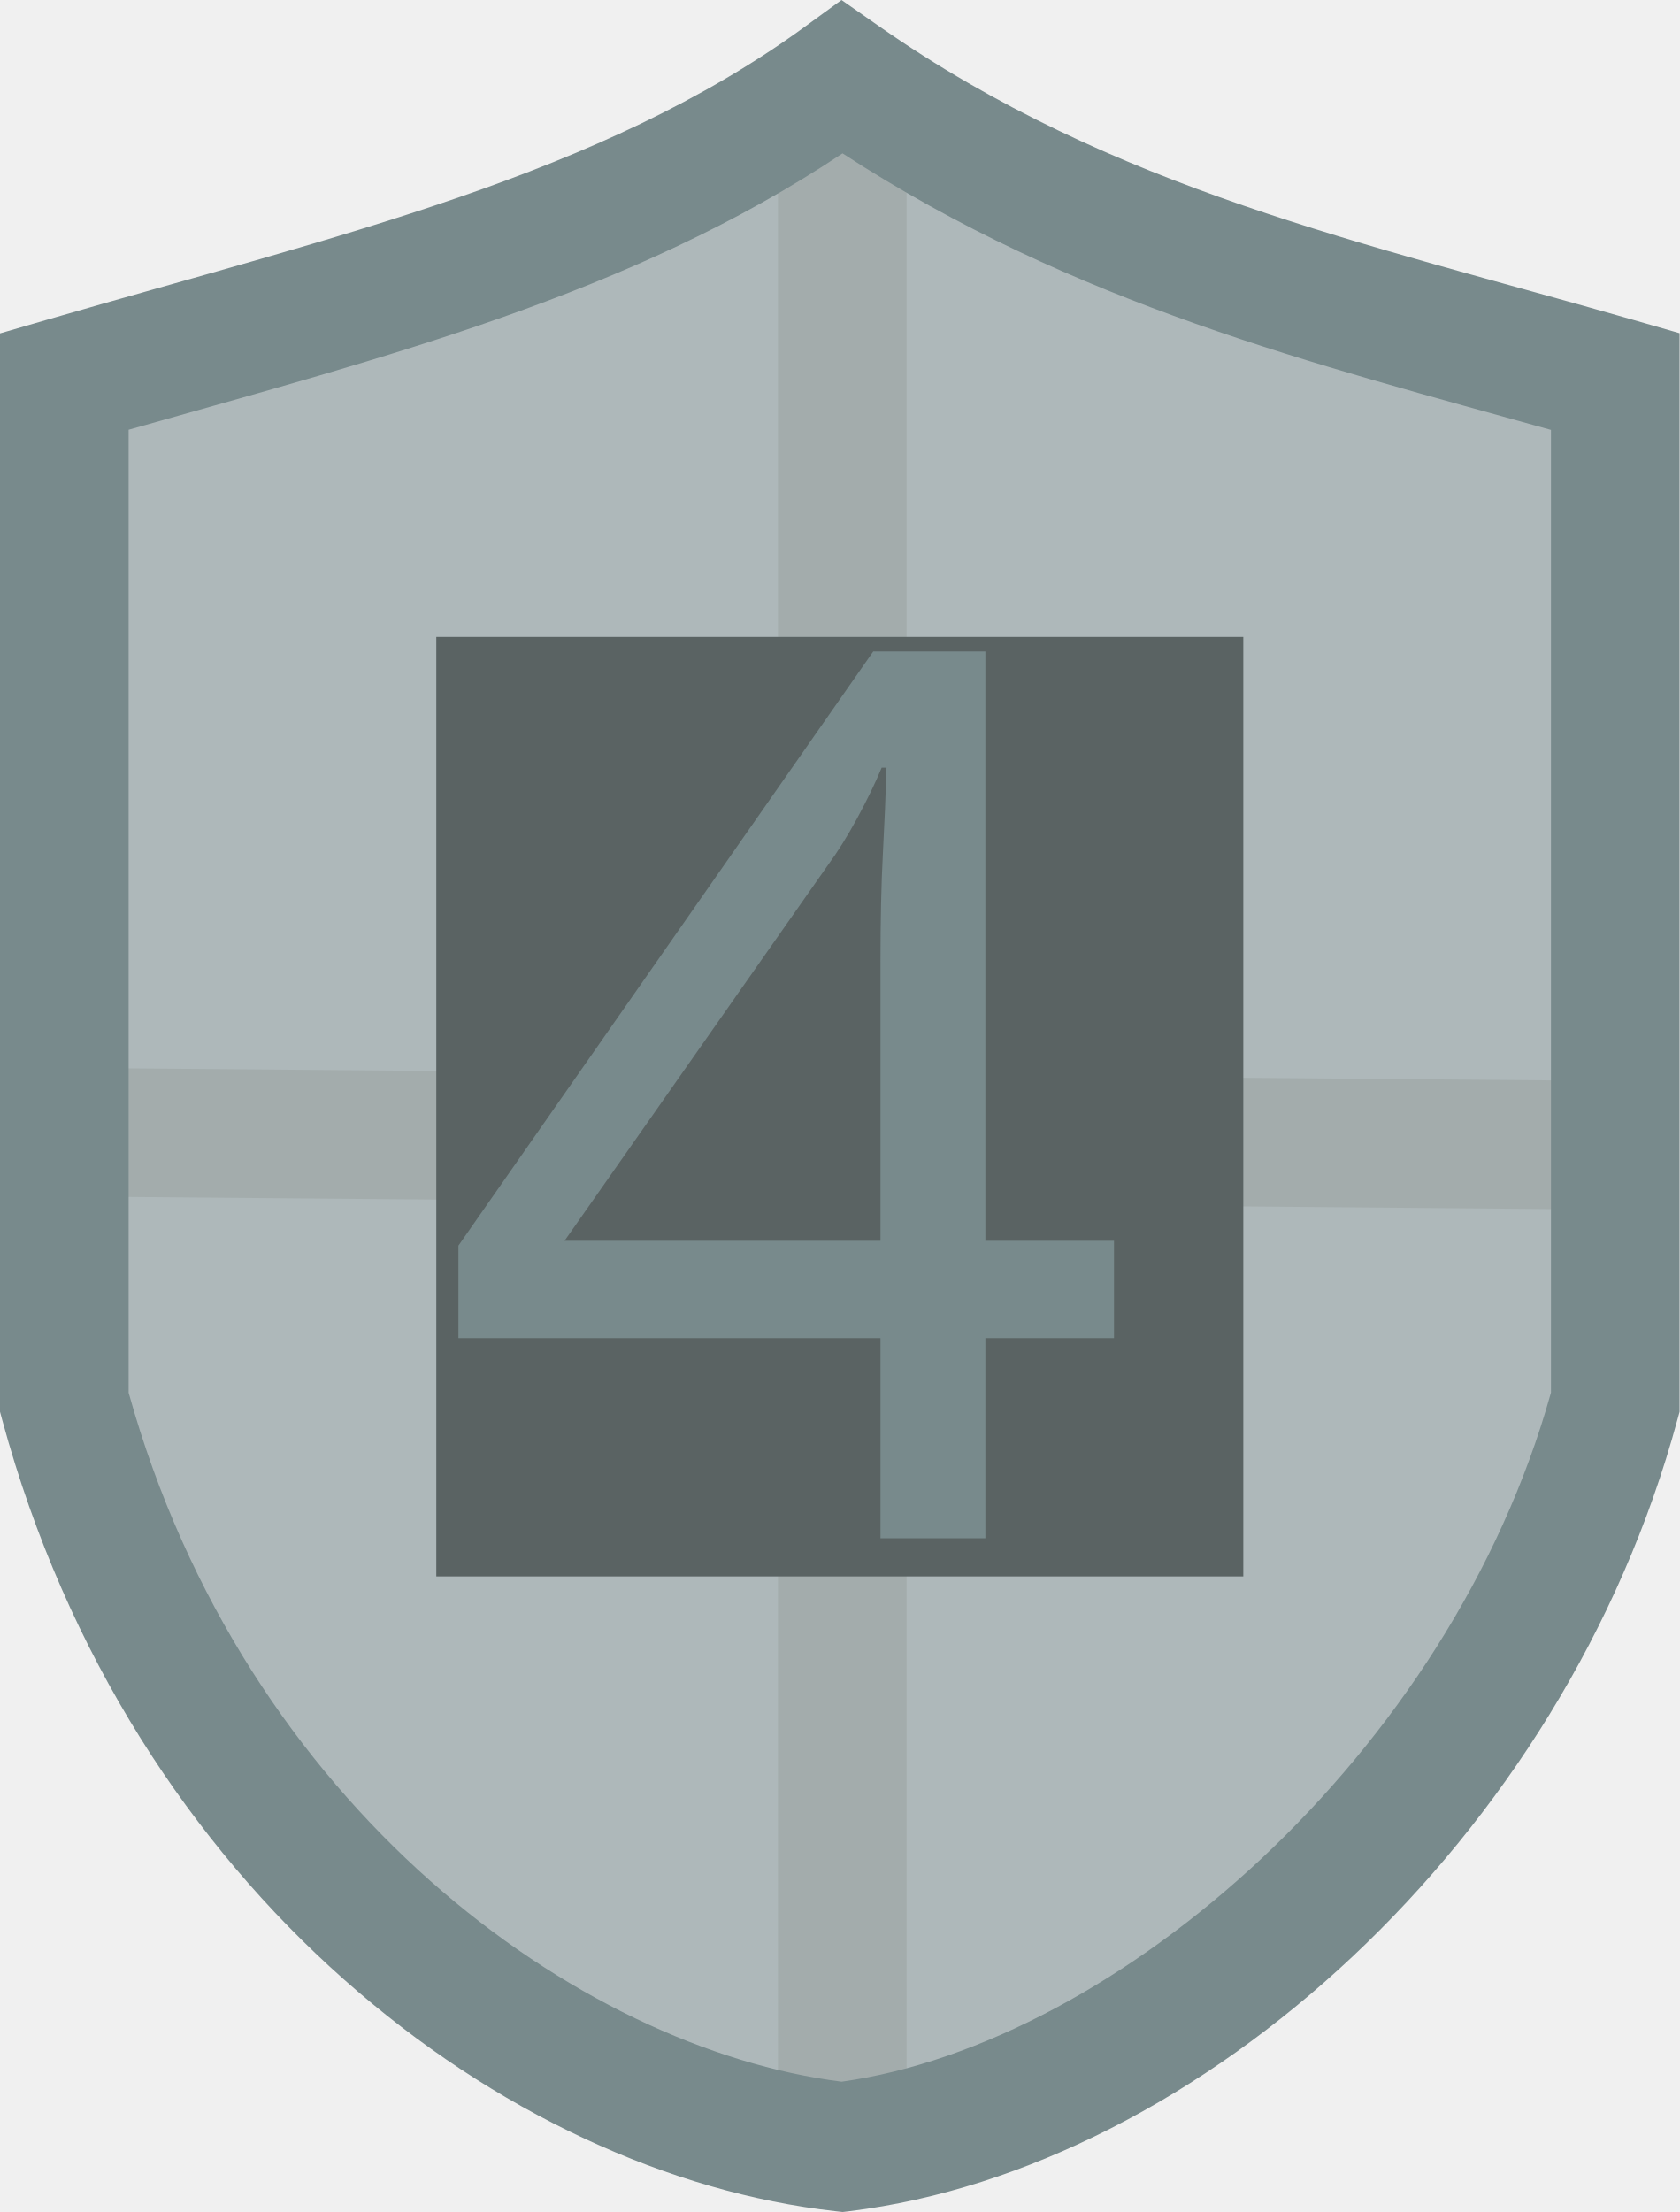
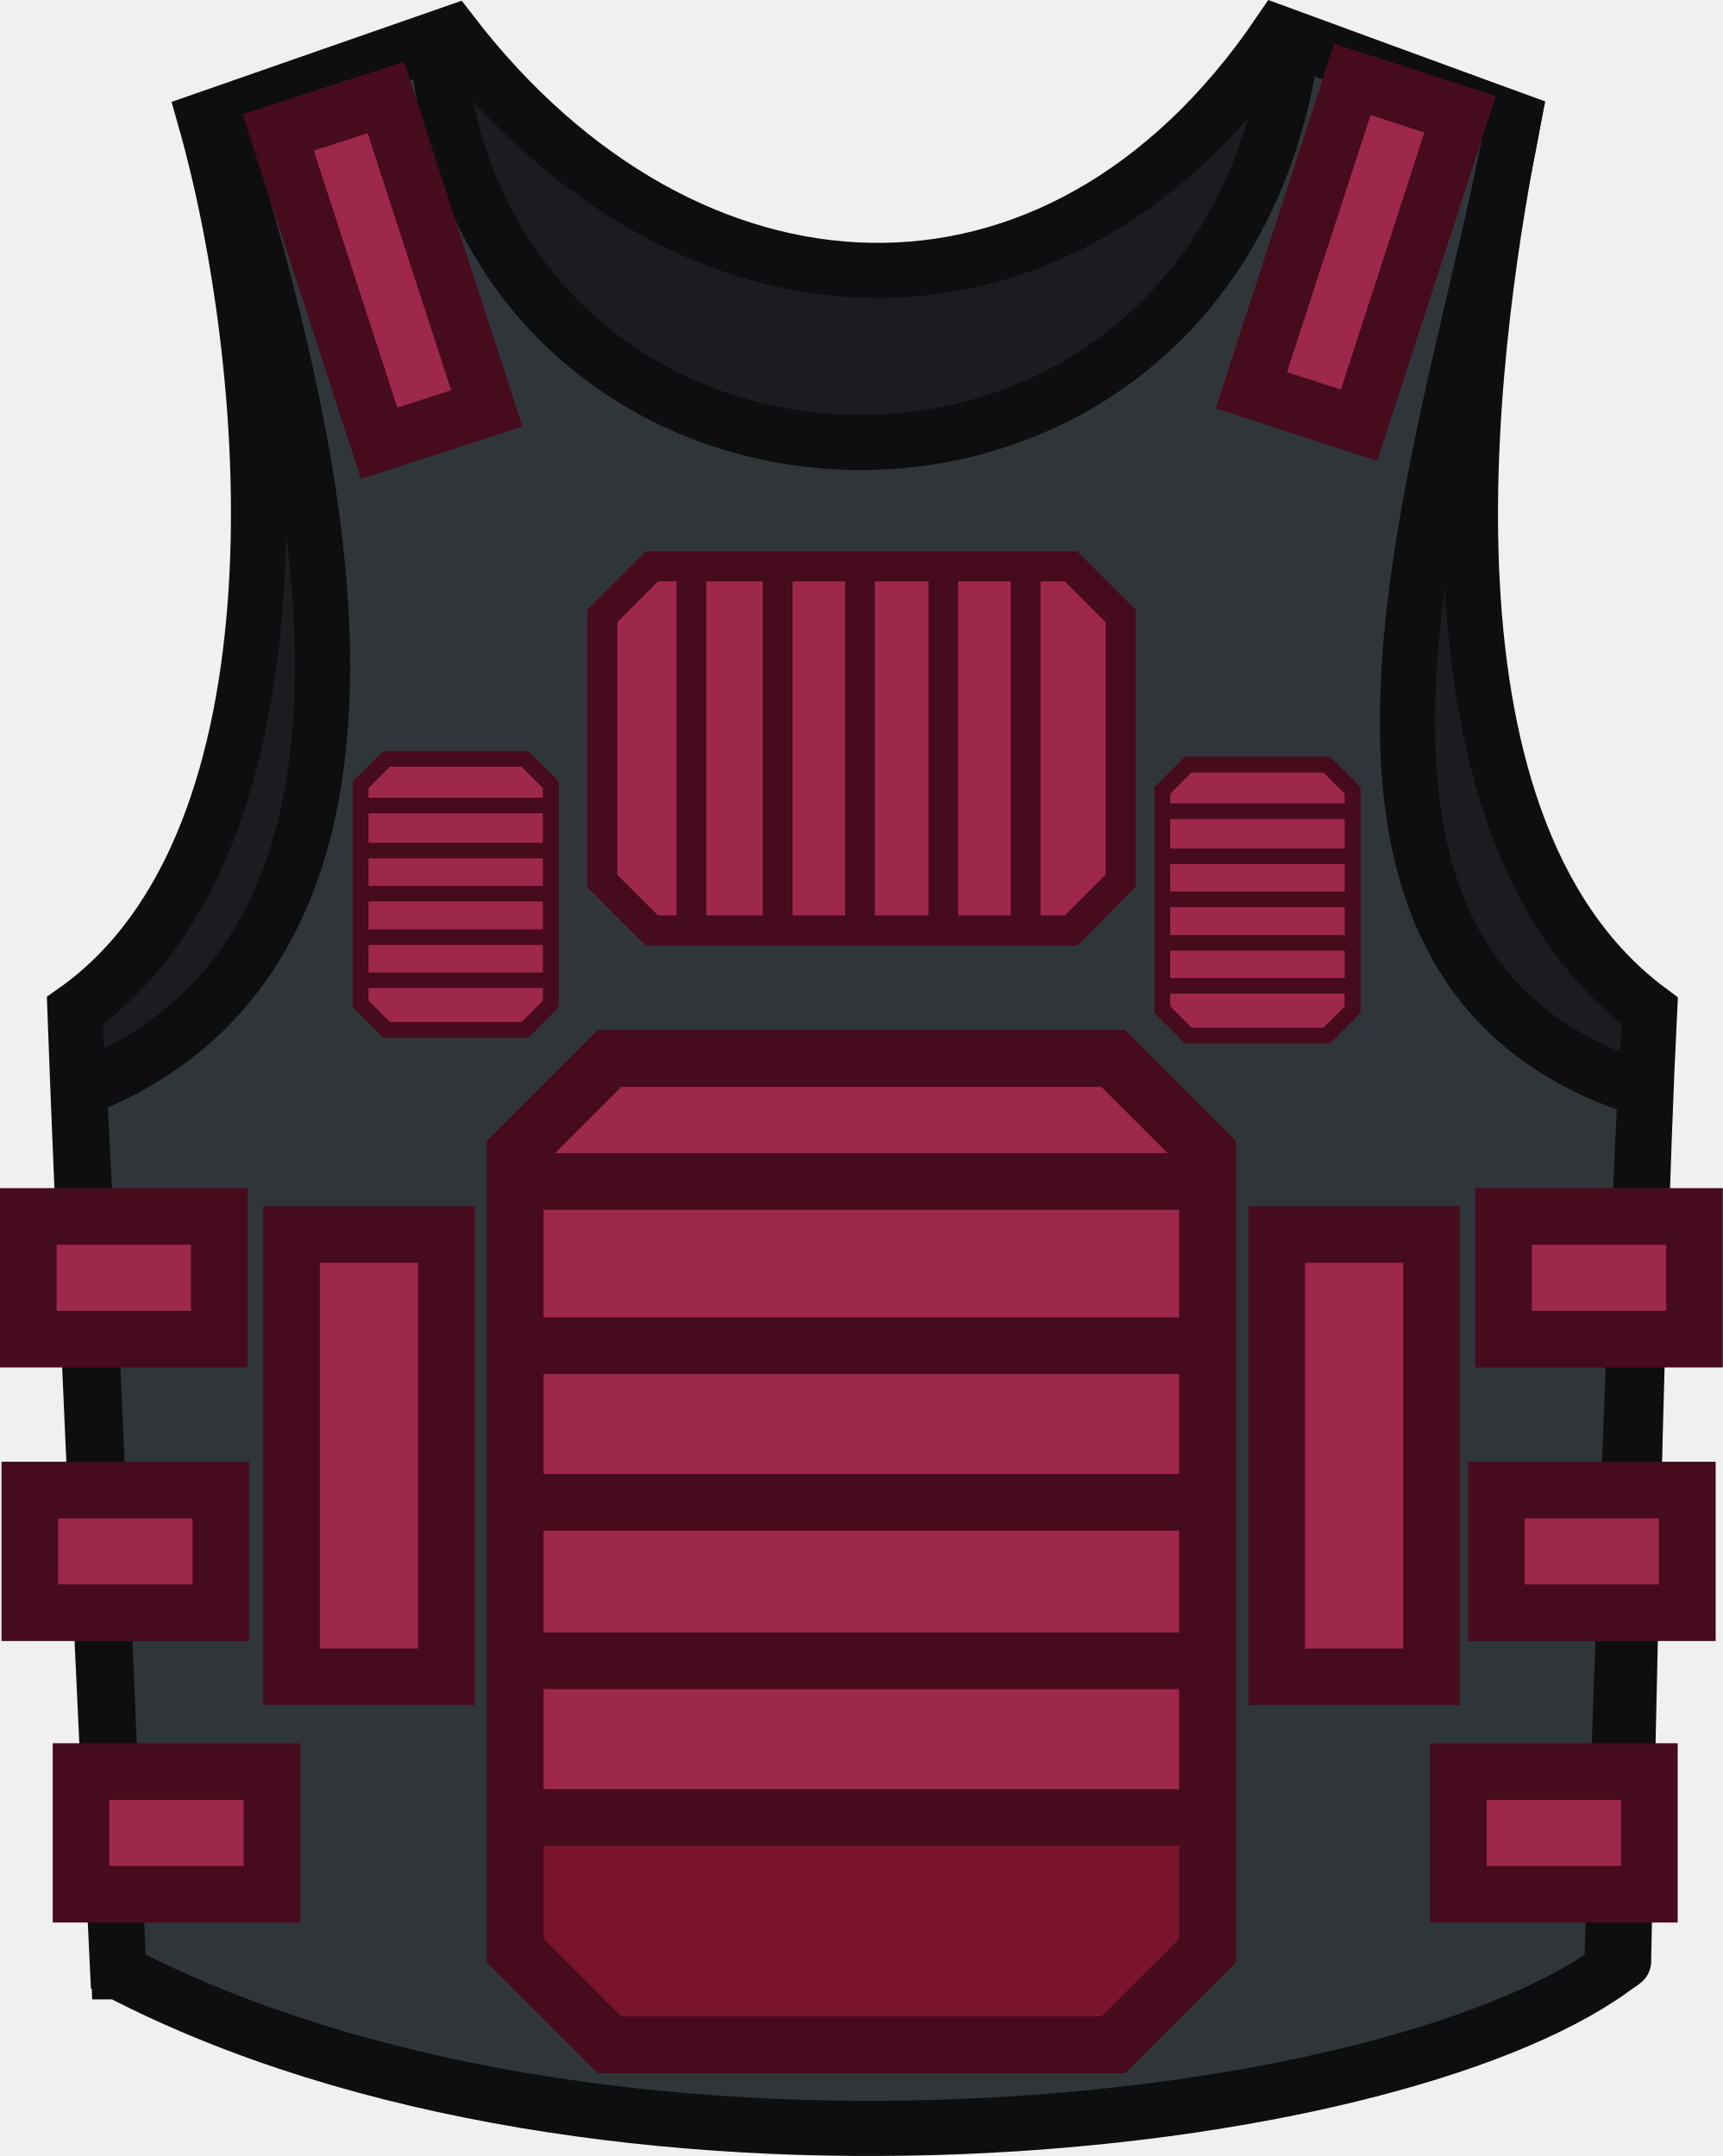
- <svg xmlns="http://www.w3.org/2000/svg" width="65.291" height="85.975" xml:space="preserve" version="1.1" id="svg5">
-   <defs id="defs5" />
-   <path style="baseline-shift:baseline;display:inline;overflow:visible;opacity:1;vector-effect:none;fill:#aeb8ba;enable-background:accumulate;stop-color:#000;stop-opacity:1" d="M25.979 65.192c4.732 17.414 18.687 27.632 30.241 28.92 12.222-1.516 25.915-13.63 30.049-28.92V25.489c-10.334-2.97-20.467-5.07-30.049-11.764-8.5 6.182-18.898 8.474-30.241 11.764Z" transform="translate(-23.479 -10.654)" id="path1" />
-   <path style="baseline-shift:baseline;display:inline;overflow:visible;opacity:1;vector-effect:none;fill:#a3acac;fill-opacity:1;enable-background:accumulate;stop-color:#000;stop-opacity:1" d="M53.72 14.705v37.688l-26.25-.223-.042 4.998 26.293.225v35.494h5V57.434l26.302.224.041-5-26.343-.222v-37.73Z" transform="translate(-23.479 -10.654)" id="path2" />
-   <path style="baseline-shift:baseline;display:inline;overflow:visible;opacity:1;vector-effect:none;fill:#788a8c;fill-opacity:1;enable-background:accumulate;stop-color:#000;stop-opacity:1" d="m56.191 10.654-1.441 1.05c-7.952 5.784-18.03 8.066-29.467 11.384l-1.804.523v41.914l.087.323C28.56 84.223 43.162 95.17 55.943 96.596l.293.033.291-.035c13.61-1.688 27.744-14.438 32.155-30.75l.088-.32V23.604l-1.811-.52c-10.45-3.001-20.201-5.049-29.307-11.41Zm.04 5.961c9.031 5.882 18.373 8.188 27.539 10.748V64.78C79.86 78.812 66.914 90.07 56.195 91.564c-10.23-1.289-23.22-10.642-27.716-26.779V27.357c9.992-2.834 19.52-5.246 27.751-10.742z" transform="translate(-23.479 -10.654)" id="path3" />
-   <path style="fill:#5a6363;fill-opacity:1;stroke:none;stroke-width:5.93;stroke-dasharray:none;stroke-opacity:1" d="M40.439 35.408H71.81v36.517H40.439z" transform="translate(-23.479 -10.654)" id="path4" />
-   <text xml:space="preserve" style="font-style:normal;font-variant:normal;font-weight:normal;font-stretch:normal;font-size:48px;font-family:'Russo One';-inkscape-font-specification:'Russo One, Normal';font-variant-ligatures:normal;font-variant-caps:normal;font-variant-numeric:normal;font-variant-east-asian:normal;writing-mode:lr-tb;direction:ltr;fill:#788a8c;fill-opacity:1" x="16.806" y="59.788" id="text5">
-     <tspan id="tspan5" x="16.806" y="59.788">4</tspan>
-   </text>
+ <svg xmlns="http://www.w3.org/2000/svg" width="91.291" height="114.238" xml:space="preserve" version="1.1" id="svg5">
+   <defs id="defs5">
+     <linearGradient id="linearGradient5" gradientUnits="userSpaceOnUse" x1="6717.355" y1="4969.876" x2="6769.515" y2="4973.185" gradientTransform="matrix(0.22,0,0,0.22,-1481.6,-1047.17)">
+       <stop offset="0" style="stop-color:#000000;stop-opacity:1;" id="stop3" />
+       <stop offset="1" style="stop-color:#4E4F55" id="stop5" />
+     </linearGradient>
+     <radialGradient cx="301.738" cy="97.064" r="3.525" gradientUnits="userSpaceOnUse" id="color-1" gradientTransform="matrix(0.2567715,0,0,0.2567715,-29.63246,-14.20879)">
+       <stop offset="0" stop-color="#929292" id="stop2" />
+       <stop offset="1" stop-color="#5e5e5e" id="stop4" />
+     </radialGradient>
+     <radialGradient cx="299.773" cy="107.75" r="3.525" gradientUnits="userSpaceOnUse" id="color-2" gradientTransform="matrix(0.2567715,0,0,0.2567715,-29.63246,-14.20879)">
+       <stop offset="0" stop-color="#929292" id="stop7" />
+       <stop offset="1" stop-color="#5e5e5e" id="stop9" />
+     </radialGradient>
+     <radialGradient cx="182.79" cy="98.17" r="3.525" gradientUnits="userSpaceOnUse" id="color-3" gradientTransform="matrix(0.2289379,0,0,0.2289379,-88.5114,-11.69931)">
+       <stop offset="0" stop-color="#929292" id="stop12" />
+       <stop offset="1" stop-color="#5e5e5e" id="stop14" />
+     </radialGradient>
+     <radialGradient cx="185.246" cy="108.364" r="3.525" gradientUnits="userSpaceOnUse" id="color-4" gradientTransform="matrix(0.2289379,0,0,0.2289379,-88.5114,-11.69931)">
+       <stop offset="0" stop-color="#929292" id="stop17" />
+       <stop offset="1" stop-color="#5e5e5e" id="stop19" />
+     </radialGradient>
+     <radialGradient cx="301.738" cy="97.064" r="3.525" gradientUnits="userSpaceOnUse" id="color-1-5">
+       <stop offset="0" stop-color="#929292" id="stop2-3" />
+       <stop offset="1" stop-color="#5e5e5e" id="stop4-5" />
+     </radialGradient>
+     <radialGradient cx="299.773" cy="107.75" r="3.525" gradientUnits="userSpaceOnUse" id="color-2-6">
+       <stop offset="0" stop-color="#929292" id="stop7-2" />
+       <stop offset="1" stop-color="#5e5e5e" id="stop9-9" />
+     </radialGradient>
+     <radialGradient cx="182.79" cy="98.17" r="3.525" gradientUnits="userSpaceOnUse" id="color-3-1">
+       <stop offset="0" stop-color="#929292" id="stop12-2" />
+       <stop offset="1" stop-color="#5e5e5e" id="stop14-7" />
+     </radialGradient>
+     <radialGradient cx="185.246" cy="108.364" r="3.525" gradientUnits="userSpaceOnUse" id="color-4-0">
+       <stop offset="0" stop-color="#929292" id="stop17-9" />
+       <stop offset="1" stop-color="#5e5e5e" id="stop19-3" />
+     </radialGradient>
+     <linearGradient id="path275-2_00000137854963617838180340000016182106727721043118_" gradientUnits="userSpaceOnUse" x1="6717.355" y1="4969.876" x2="6769.515" y2="4973.185" gradientTransform="matrix(0.22,0,0,0.22,-1481.6,-1047.17)">
+       <stop offset="0" style="stop-color:#3F4045" id="stop82" />
+       <stop offset="1" style="stop-color:#4E4F55" id="stop84" />
+     </linearGradient>
+     <mask id="a" width="60" height="60" x="-30" y="-30" maskUnits="userSpaceOnUse">
+       <path fill="#ffffff" d="M -27,-27 H 27 V 27 H -27 Z" id="path907" />
+       <path d="m 2,-23 v -4 h -4 v 4 m 1.5,17 v 4 h 1 v -4" id="path909" />
+       <circle cy="-15" r="10.5" id="circle911" cx="0" />
+       <g transform="rotate(120)" id="g917">
+         <path d="m 2,-23 v -4 h -4 v 4 m 1.5,17 v 4 h 1 v -4" id="path913" />
+         <circle cy="-15" r="10.5" id="circle915" cx="0" />
+       </g>
+       <g transform="rotate(-120)" id="g923">
+         <path d="m 2,-23 v -4 h -4 v 4 m 1.5,17 v 4 h 1 v -4" id="path919" />
+         <circle cy="-15" r="10.5" id="circle921" cx="0" />
+       </g>
+       <circle r="3" id="circle925" cx="0" cy="0" />
+     </mask>
+     <clipPath id="b">
+       <circle cy="-15" r="9.5" id="circle900" cx="0" />
+       <circle cy="-15" r="9.5" transform="rotate(120)" id="circle902" cx="0" />
+       <circle cy="-15" r="9.5" transform="rotate(-120)" id="circle904" cx="0" />
+     </clipPath>
+     <radialGradient cx="185.246" cy="108.364" r="3.525" gradientUnits="userSpaceOnUse" id="color-4-8" gradientTransform="matrix(0.2289379,0,0,0.2289379,-88.5114,-11.69931)">
+       <stop offset="0" stop-color="#929292" id="stop17-0" />
+       <stop offset="1" stop-color="#5e5e5e" id="stop19-1" />
+     </radialGradient>
+     <radialGradient cx="185.246" cy="108.364" r="3.525" gradientUnits="userSpaceOnUse" id="color-4-9" gradientTransform="matrix(0.2289379,0,0,0.2289379,-88.5114,-11.69931)">
+       <stop offset="0" stop-color="#929292" id="stop17-3" />
+       <stop offset="1" stop-color="#5e5e5e" id="stop19-4" />
+     </radialGradient>
+     <radialGradient cx="185.246" cy="108.364" r="3.525" gradientUnits="userSpaceOnUse" id="color-4-6" gradientTransform="matrix(0.2289379,0,0,0.2289379,-88.5114,-11.69931)">
+       <stop offset="0" stop-color="#929292" id="stop17-1" />
+       <stop offset="1" stop-color="#5e5e5e" id="stop19-0" />
+     </radialGradient>
+     <radialGradient cx="185.246" cy="108.364" r="3.525" gradientUnits="userSpaceOnUse" id="color-4-2" gradientTransform="matrix(0.2289379,0,0,0.2289379,-88.5114,-11.69931)">
+       <stop offset="0" stop-color="#929292" id="stop17-6" />
+       <stop offset="1" stop-color="#5e5e5e" id="stop19-12" />
+     </radialGradient>
+     <radialGradient cx="301.738" cy="97.064" r="3.525" gradientUnits="userSpaceOnUse" id="color-1-9" gradientTransform="matrix(0.2567715,0,0,0.2567715,-29.63246,-14.20879)">
+       <stop offset="0" stop-color="#929292" id="stop2-5" />
+       <stop offset="1" stop-color="#5e5e5e" id="stop4-4" />
+     </radialGradient>
+     <radialGradient cx="299.773" cy="107.75" r="3.525" gradientUnits="userSpaceOnUse" id="color-2-3" gradientTransform="matrix(0.2567715,0,0,0.2567715,-29.63246,-14.20879)">
+       <stop offset="0" stop-color="#929292" id="stop7-1" />
+       <stop offset="1" stop-color="#5e5e5e" id="stop9-2" />
+     </radialGradient>
+     <radialGradient cx="182.79" cy="98.17" r="3.525" gradientUnits="userSpaceOnUse" id="color-3-3" gradientTransform="matrix(0.2289379,0,0,0.2289379,-88.5114,-11.69931)">
+       <stop offset="0" stop-color="#929292" id="stop12-3" />
+       <stop offset="1" stop-color="#5e5e5e" id="stop14-4" />
+     </radialGradient>
+     <radialGradient cx="185.246" cy="108.364" r="3.525" gradientUnits="userSpaceOnUse" id="color-4-1" gradientTransform="matrix(0.2289379,0,0,0.2289379,-88.5114,-11.69931)">
+       <stop offset="0" stop-color="#929292" id="stop17-13" />
+       <stop offset="1" stop-color="#5e5e5e" id="stop19-8" />
+     </radialGradient>
+     <radialGradient cx="301.738" cy="97.064" r="3.525" gradientUnits="userSpaceOnUse" id="color-1-5-9">
+       <stop offset="0" stop-color="#929292" id="stop2-3-3" />
+       <stop offset="1" stop-color="#5e5e5e" id="stop4-5-1" />
+     </radialGradient>
+     <radialGradient cx="299.773" cy="107.75" r="3.525" gradientUnits="userSpaceOnUse" id="color-2-6-9">
+       <stop offset="0" stop-color="#929292" id="stop7-2-8" />
+       <stop offset="1" stop-color="#5e5e5e" id="stop9-9-6" />
+     </radialGradient>
+     <radialGradient cx="182.79" cy="98.17" r="3.525" gradientUnits="userSpaceOnUse" id="color-3-1-5">
+       <stop offset="0" stop-color="#929292" id="stop12-2-0" />
+       <stop offset="1" stop-color="#5e5e5e" id="stop14-7-2" />
+     </radialGradient>
+     <radialGradient cx="185.246" cy="108.364" r="3.525" gradientUnits="userSpaceOnUse" id="color-4-0-8">
+       <stop offset="0" stop-color="#929292" id="stop17-9-6" />
+       <stop offset="1" stop-color="#5e5e5e" id="stop19-3-0" />
+     </radialGradient>
+     <linearGradient x1="238.336" y1="51.743" x2="238.336" y2="306.847" gradientUnits="userSpaceOnUse" id="color-1-59" gradientTransform="matrix(0.2375496,0,0,0.2375496,-24.6161,-9.425929)">
+       <stop offset="0" stop-color="#c8c8c6" id="stop2-8" />
+       <stop offset="1" stop-color="#afafa8" id="stop4-40" />
+     </linearGradient>
+   </defs>
+   <style type="text/css" id="style2">
+ 	.st0{fill:#161618;stroke:#000000;stroke-width:1.12;stroke-miterlimit:2.23;}
+ 	.st1{fill:#363640;stroke:#000000;stroke-width:1.12;stroke-miterlimit:2.23;}
+ 	.st2{fill:#23232B;stroke:#000000;stroke-width:0.45;stroke-miterlimit:2.23;}
+ 	.st3{fill:#5B5E64;stroke:#2B2B2B;stroke-width:1.12;stroke-miterlimit:2.23;}
+ 	.st4{fill:#5B5E64;stroke:#47474D;stroke-width:1.12;stroke-miterlimit:2.23;}
+ 	.st5{fill:#303134;stroke:#000000;stroke-width:1.12;stroke-miterlimit:2.23;}
+ 	
+ 		.st6{fill:url(#path275_00000152242549168466650940000013084012647953380276_);stroke:#000000;stroke-width:0.56;stroke-miterlimit:2.23;}
+ 	.st7{fill:#333438;stroke:#242424;stroke-width:0.34;stroke-miterlimit:2.23;}
+ 	.st8{fill:none;stroke:#242424;stroke-width:0.34;stroke-linecap:round;stroke-miterlimit:2.23;}
+ 	.st9{fill:#1B1B1B;stroke:#000000;stroke-width:0.22;stroke-miterlimit:2.23;}
+ 	.st10{fill:#343537;stroke:#000000;stroke-width:0.75;stroke-miterlimit:2.23;}
+ 	.st11{fill:none;stroke:#000000;stroke-width:0.89;stroke-miterlimit:2.23;}
+ 	.st12{stroke:#000000;stroke-width:0.89;stroke-miterlimit:2.23;}
+ 	.st13{fill:#4D4D54;stroke:#000000;stroke-width:0.45;stroke-miterlimit:2.23;}
+ 	.st14{fill:#808080;stroke:#000000;stroke-width:0.22;stroke-miterlimit:2.23;}
+ 	.st15{fill:none;stroke:#ABABAB;stroke-miterlimit:2.23;}
+ 	.st16{fill:#1A1A1A;stroke:#000000;stroke-width:0.45;stroke-miterlimit:2.23;}
+ 	.st17{fill:#17171C;stroke:#000000;stroke-width:0.45;stroke-miterlimit:2.23;}
+ 	
+ 		.st18{fill:url(#path275-2_00000163071862775693029830000002252491701748138161_);stroke:#000000;stroke-width:0.56;stroke-miterlimit:2.23;}
+ 	.st19{fill:#3F4145;stroke:#000000;stroke-width:0.75;stroke-miterlimit:2.23;}
+ </style>
+   <g id="g15" style="display:inline;opacity:1" transform="matrix(1.461299,0,0,1.461299,-1.348278,-3.015178)">
+     <path style="opacity:1;fill:#1a1c1f;fill-opacity:1;stroke:#0e0e11;stroke-width:2;stroke-dasharray:none;stroke-opacity:1" d="M 5.173,73.175 H 59.796 C 59.807,73.178 60.212,49.239 60.739,38.709 51.469,31.84 54.424,13.375 55.806,6.392 L 47.3,3.271 c -8.064,11.864 -21.479,11.06 -29.988,0 L 8.363,6.392 C 10.841,15.115 12.381,32.532 3.641,38.709 4.041,49.685 5.173,73.175 5.173,73.175 Z" id="path15" />
+     <path style="opacity:1;fill:#303539;fill-opacity:1;stroke:#0e0e11;stroke-width:2;stroke-dasharray:none;stroke-opacity:1" d="m 5.227,73.561 c 17.537,9.1 45.82,5.89 54.136,-0.075 0,0 0.694,-21.371 1.221,-31.901 C 46.078,37.116 53.805,17.706 55.806,6.392 L 47.8,3.49 C 45.146,23.485 18.3,22.439 16.76,3.58 L 8.843,6.392 C 11.32,15.115 18.077,36.031 3.797,41.569 c 0.561,10.455 1.429,31.992 1.429,31.992 z" id="path16" />
+     <g id="g10" style="fill:#9e274c;fill-opacity:1;stroke:#470b1e;stroke-width:3;stroke-dasharray:none;stroke-opacity:1" transform="matrix(0.6843225,0,0,0.6843225,2.617724,2.063354)">
+       <path id="rect5" style="fill:#9e274c;fill-opacity:1;stroke:#470b1e;stroke-width:3;stroke-dasharray:none;stroke-opacity:1" d="M -0.977,64.455 H 9.144 v 6.499 H -0.977 Z" />
+       <path id="path5" style="fill:#9e274c;fill-opacity:1;stroke:#470b1e;stroke-width:3;stroke-dasharray:none;stroke-opacity:1" d="M -0.896,78.952 H 9.225 v 6.499 H -0.896 Z" />
+       <path id="path6" style="fill:#9e274c;fill-opacity:1;stroke:#470b1e;stroke-width:3;stroke-dasharray:none;stroke-opacity:1" d="M 1.816,93.868 H 11.937 v 6.499 H 1.816 Z" />
+       <path id="path7" style="fill:#9e274c;fill-opacity:1;stroke:#470b1e;stroke-width:3;stroke-dasharray:none;stroke-opacity:1" d="M 87.314,64.455 H 77.193 v 6.499 h 10.121 z" />
+       <path id="path9" style="fill:#9e274c;fill-opacity:1;stroke:#470b1e;stroke-width:3;stroke-dasharray:none;stroke-opacity:1" d="M 86.933,78.952 H 76.812 v 6.499 h 10.121 z" />
+       <path id="path10" style="fill:#9e274c;fill-opacity:1;stroke:#470b1e;stroke-width:3;stroke-dasharray:none;stroke-opacity:1" d="M 84.921,93.868 H 74.8 v 6.499 h 10.121 z" />
+       <path id="path11" style="fill:#9e274c;fill-opacity:1;stroke:#470b1e;stroke-width:3;stroke-dasharray:none;stroke-opacity:1" d="M 69.536,22.533 74.889,6.06 69.184,4.206 63.831,20.679 Z" />
+       <path id="path12" style="fill:#9e274c;fill-opacity:1;stroke:#470b1e;stroke-width:3;stroke-dasharray:none;stroke-opacity:1" d="M 17.614,23.492 12.261,7.018 17.966,5.165 23.319,21.638 Z" />
+       <path id="rect1" style="fill:#9e274c;stroke:#470b1e;stroke-width:3" d="m 15.448,65.413 h 8.203 v 23.438 h -8.203 z" transform="translate(-2.477)" />
+       <path id="path1" style="fill:#9e274c;stroke:#470b1e;stroke-width:3" d="m 65.171,65.413 h 8.203 V 88.851 H 65.171 Z" />
+     </g>
+     <g id="g1" transform="translate(-2.666983,5.268973)">
+       <path style="baseline-shift:baseline;display:inline;overflow:visible;opacity:1;vector-effect:none;fill:#9e274c;fill-opacity:1;stroke-width:0.684;enable-background:accumulate;stop-color:#000000;stop-opacity:1" d="m 25.624,35.653 h 18.952 l 2.874,3.422 v 28.446 l -2.874,3.422 H 25.624 L 22.202,67.521 V 39.075 Z" id="path14" />
+       <path id="rect14" style="display:inline;opacity:1;fill:#7a142c;fill-opacity:1;stroke-width:2.053" d="M 22.111,63.31 47.541,63.155 45.53,70.344 24.121,70.318 Z" />
+       <path id="path8" style="display:inline;opacity:1;fill:none;fill-opacity:1;stroke:#470b1e;stroke-width:2.053;stroke-dasharray:none;stroke-opacity:1" d="m 22.098,39.633 h 25.456 z m 0,5.953 h 25.456 z m 0,5.68 h 25.456 z m 0,5.747 h 25.456 z m 0,5.68 h 25.456 z" />
+       <path style="baseline-shift:baseline;display:inline;overflow:visible;opacity:1;vector-effect:none;fill:#470b1e;fill-opacity:1;enable-background:accumulate;stop-color:#000000;stop-opacity:1" d="m 33.096,46.885 -5.879,5.877 v 43.511 l 5.879,5.879 h 27.939 l 5.879,-5.879 v -43.511 l -5.879,-5.877 z m 1.242,3 h 25.452 l 4.123,4.121 V 95.031 l -4.123,4.121 H 34.339 L 30.217,95.031 V 54.007 Z" id="path17" transform="matrix(0.6843225,0,0,0.6843225,2.617724,2.063354)" />
+       <path style="baseline-shift:baseline;display:inline;overflow:visible;opacity:1;vector-effect:none;fill:#470b1e;fill-opacity:1;enable-background:accumulate;stop-color:#000000;stop-opacity:1" d="m 33.096,46.885 -5.879,5.877 v 43.511 l 5.879,5.879 h 27.939 l 5.879,-5.879 v -43.511 l -5.879,-5.877 z m 1.242,3 h 25.452 l 4.123,4.121 V 95.031 l -4.123,4.121 H 34.339 L 30.217,95.031 V 54.007 Z" id="path2" transform="matrix(0.6843225,0,0,0.6843225,2.617724,2.063354)" />
+     </g>
+     <g id="g19" transform="matrix(0,-0.5256511,0.5256511,0,4.268737,47.50781)">
+       <path style="baseline-shift:baseline;display:inline;overflow:visible;opacity:1;vector-effect:none;fill:#9e274c;fill-opacity:1;stroke-width:0.684;enable-background:accumulate;stop-color:#000000;stop-opacity:1" d="m 25.624,35.653 h 18.952 l 2.874,3.422 v 28.446 l -2.874,3.422 H 25.624 L 22.202,67.521 V 39.075 Z" id="path3" />
+       <path id="path13" style="display:inline;opacity:1;fill:none;fill-opacity:1;stroke:#470b1e;stroke-width:2.053;stroke-dasharray:none;stroke-opacity:1" d="m 22.098,41.326 h 25.456 z m 0,5.953 h 25.456 z m 0,5.68 h 25.456 z m 0,5.747 h 25.456 z m 0,5.68 h 25.456 z" />
+       <path style="baseline-shift:baseline;display:inline;overflow:visible;opacity:1;vector-effect:none;fill:#470b1e;fill-opacity:1;enable-background:accumulate;stop-color:#000000;stop-opacity:1" d="m 33.096,46.885 -5.879,5.877 v 43.511 l 5.879,5.879 h 27.939 l 5.879,-5.879 v -43.511 l -5.879,-5.877 z m 1.242,3 h 25.452 l 4.123,4.121 V 95.031 l -4.123,4.121 H 34.339 L 30.217,95.031 V 54.007 Z" id="path18" transform="matrix(0.6843225,0,0,0.6843225,2.617724,2.063354)" />
+       <path style="baseline-shift:baseline;display:inline;overflow:visible;opacity:1;vector-effect:none;fill:#470b1e;fill-opacity:1;enable-background:accumulate;stop-color:#000000;stop-opacity:1" d="m 33.096,46.885 -5.879,5.877 v 43.511 l 5.879,5.879 h 27.939 l 5.879,-5.879 v -43.511 l -5.879,-5.877 z m 1.242,3 h 25.452 l 4.123,4.121 V 95.031 l -4.123,4.121 H 34.339 L 30.217,95.031 V 54.007 Z" id="path19" transform="matrix(0.6843225,0,0,0.6843225,2.617724,2.063354)" />
+     </g>
+     <g id="g23" transform="matrix(0.2747187,0,0,0.2747187,36.95447,20.12346)">
+       <path style="baseline-shift:baseline;display:inline;overflow:visible;opacity:1;vector-effect:none;fill:#9e274c;fill-opacity:1;stroke-width:0.684;enable-background:accumulate;stop-color:#000000;stop-opacity:1" d="m 25.624,35.653 h 18.952 l 2.874,3.422 v 28.446 l -2.874,3.422 H 25.624 L 22.202,67.521 V 39.075 Z" id="path20" />
+       <path id="path21" style="display:inline;opacity:1;fill:none;fill-opacity:1;stroke:#470b1e;stroke-width:2.053;stroke-dasharray:none;stroke-opacity:1" d="m 22.098,41.326 h 25.456 z m 0,5.953 h 25.456 z m 0,5.68 h 25.456 z m 0,5.747 h 25.456 z m 0,5.68 h 25.456 z" />
+       <path style="baseline-shift:baseline;display:inline;overflow:visible;opacity:1;vector-effect:none;fill:#470b1e;fill-opacity:1;enable-background:accumulate;stop-color:#000000;stop-opacity:1" d="m 33.096,46.885 -5.879,5.877 v 43.511 l 5.879,5.879 h 27.939 l 5.879,-5.879 v -43.511 l -5.879,-5.877 z m 1.242,3 h 25.452 l 4.123,4.121 V 95.031 l -4.123,4.121 H 34.339 L 30.217,95.031 V 54.007 Z" id="path22" transform="matrix(0.6843225,0,0,0.6843225,2.617724,2.063354)" />
+       <path style="baseline-shift:baseline;display:inline;overflow:visible;opacity:1;vector-effect:none;fill:#470b1e;fill-opacity:1;enable-background:accumulate;stop-color:#000000;stop-opacity:1" d="m 33.096,46.885 -5.879,5.877 v 43.511 l 5.879,5.879 h 27.939 l 5.879,-5.879 v -43.511 l -5.879,-5.877 z m 1.242,3 h 25.452 l 4.123,4.121 V 95.031 l -4.123,4.121 H 34.339 L 30.217,95.031 V 54.007 Z" id="path23" transform="matrix(0.6843225,0,0,0.6843225,2.617724,2.063354)" />
+     </g>
+     <g id="g27" transform="matrix(0.2747187,0,0,0.2747187,7.879213,19.91726)">
+       <path style="baseline-shift:baseline;display:inline;overflow:visible;opacity:1;vector-effect:none;fill:#9e274c;fill-opacity:1;stroke-width:0.684;enable-background:accumulate;stop-color:#000000;stop-opacity:1" d="m 25.624,35.653 h 18.952 l 2.874,3.422 v 28.446 l -2.874,3.422 H 25.624 L 22.202,67.521 V 39.075 Z" id="path24" />
+       <path id="path25" style="display:inline;opacity:1;fill:none;fill-opacity:1;stroke:#470b1e;stroke-width:2.053;stroke-dasharray:none;stroke-opacity:1" d="m 22.098,41.326 h 25.456 z m 0,5.953 h 25.456 z m 0,5.68 h 25.456 z m 0,5.747 h 25.456 z m 0,5.68 h 25.456 z" />
+       <path style="baseline-shift:baseline;display:inline;overflow:visible;opacity:1;vector-effect:none;fill:#470b1e;fill-opacity:1;enable-background:accumulate;stop-color:#000000;stop-opacity:1" d="m 33.096,46.885 -5.879,5.877 v 43.511 l 5.879,5.879 h 27.939 l 5.879,-5.879 v -43.511 l -5.879,-5.877 z m 1.242,3 h 25.452 l 4.123,4.121 V 95.031 l -4.123,4.121 H 34.339 L 30.217,95.031 V 54.007 Z" id="path26" transform="matrix(0.6843225,0,0,0.6843225,2.617724,2.063354)" />
+       <path style="baseline-shift:baseline;display:inline;overflow:visible;opacity:1;vector-effect:none;fill:#470b1e;fill-opacity:1;enable-background:accumulate;stop-color:#000000;stop-opacity:1" d="m 33.096,46.885 -5.879,5.877 v 43.511 l 5.879,5.879 h 27.939 l 5.879,-5.879 v -43.511 l -5.879,-5.877 z m 1.242,3 h 25.452 l 4.123,4.121 V 95.031 l -4.123,4.121 H 34.339 L 30.217,95.031 V 54.007 Z" id="path27" transform="matrix(0.6843225,0,0,0.6843225,2.617724,2.063354)" />
+     </g>
+   </g>
</svg>
